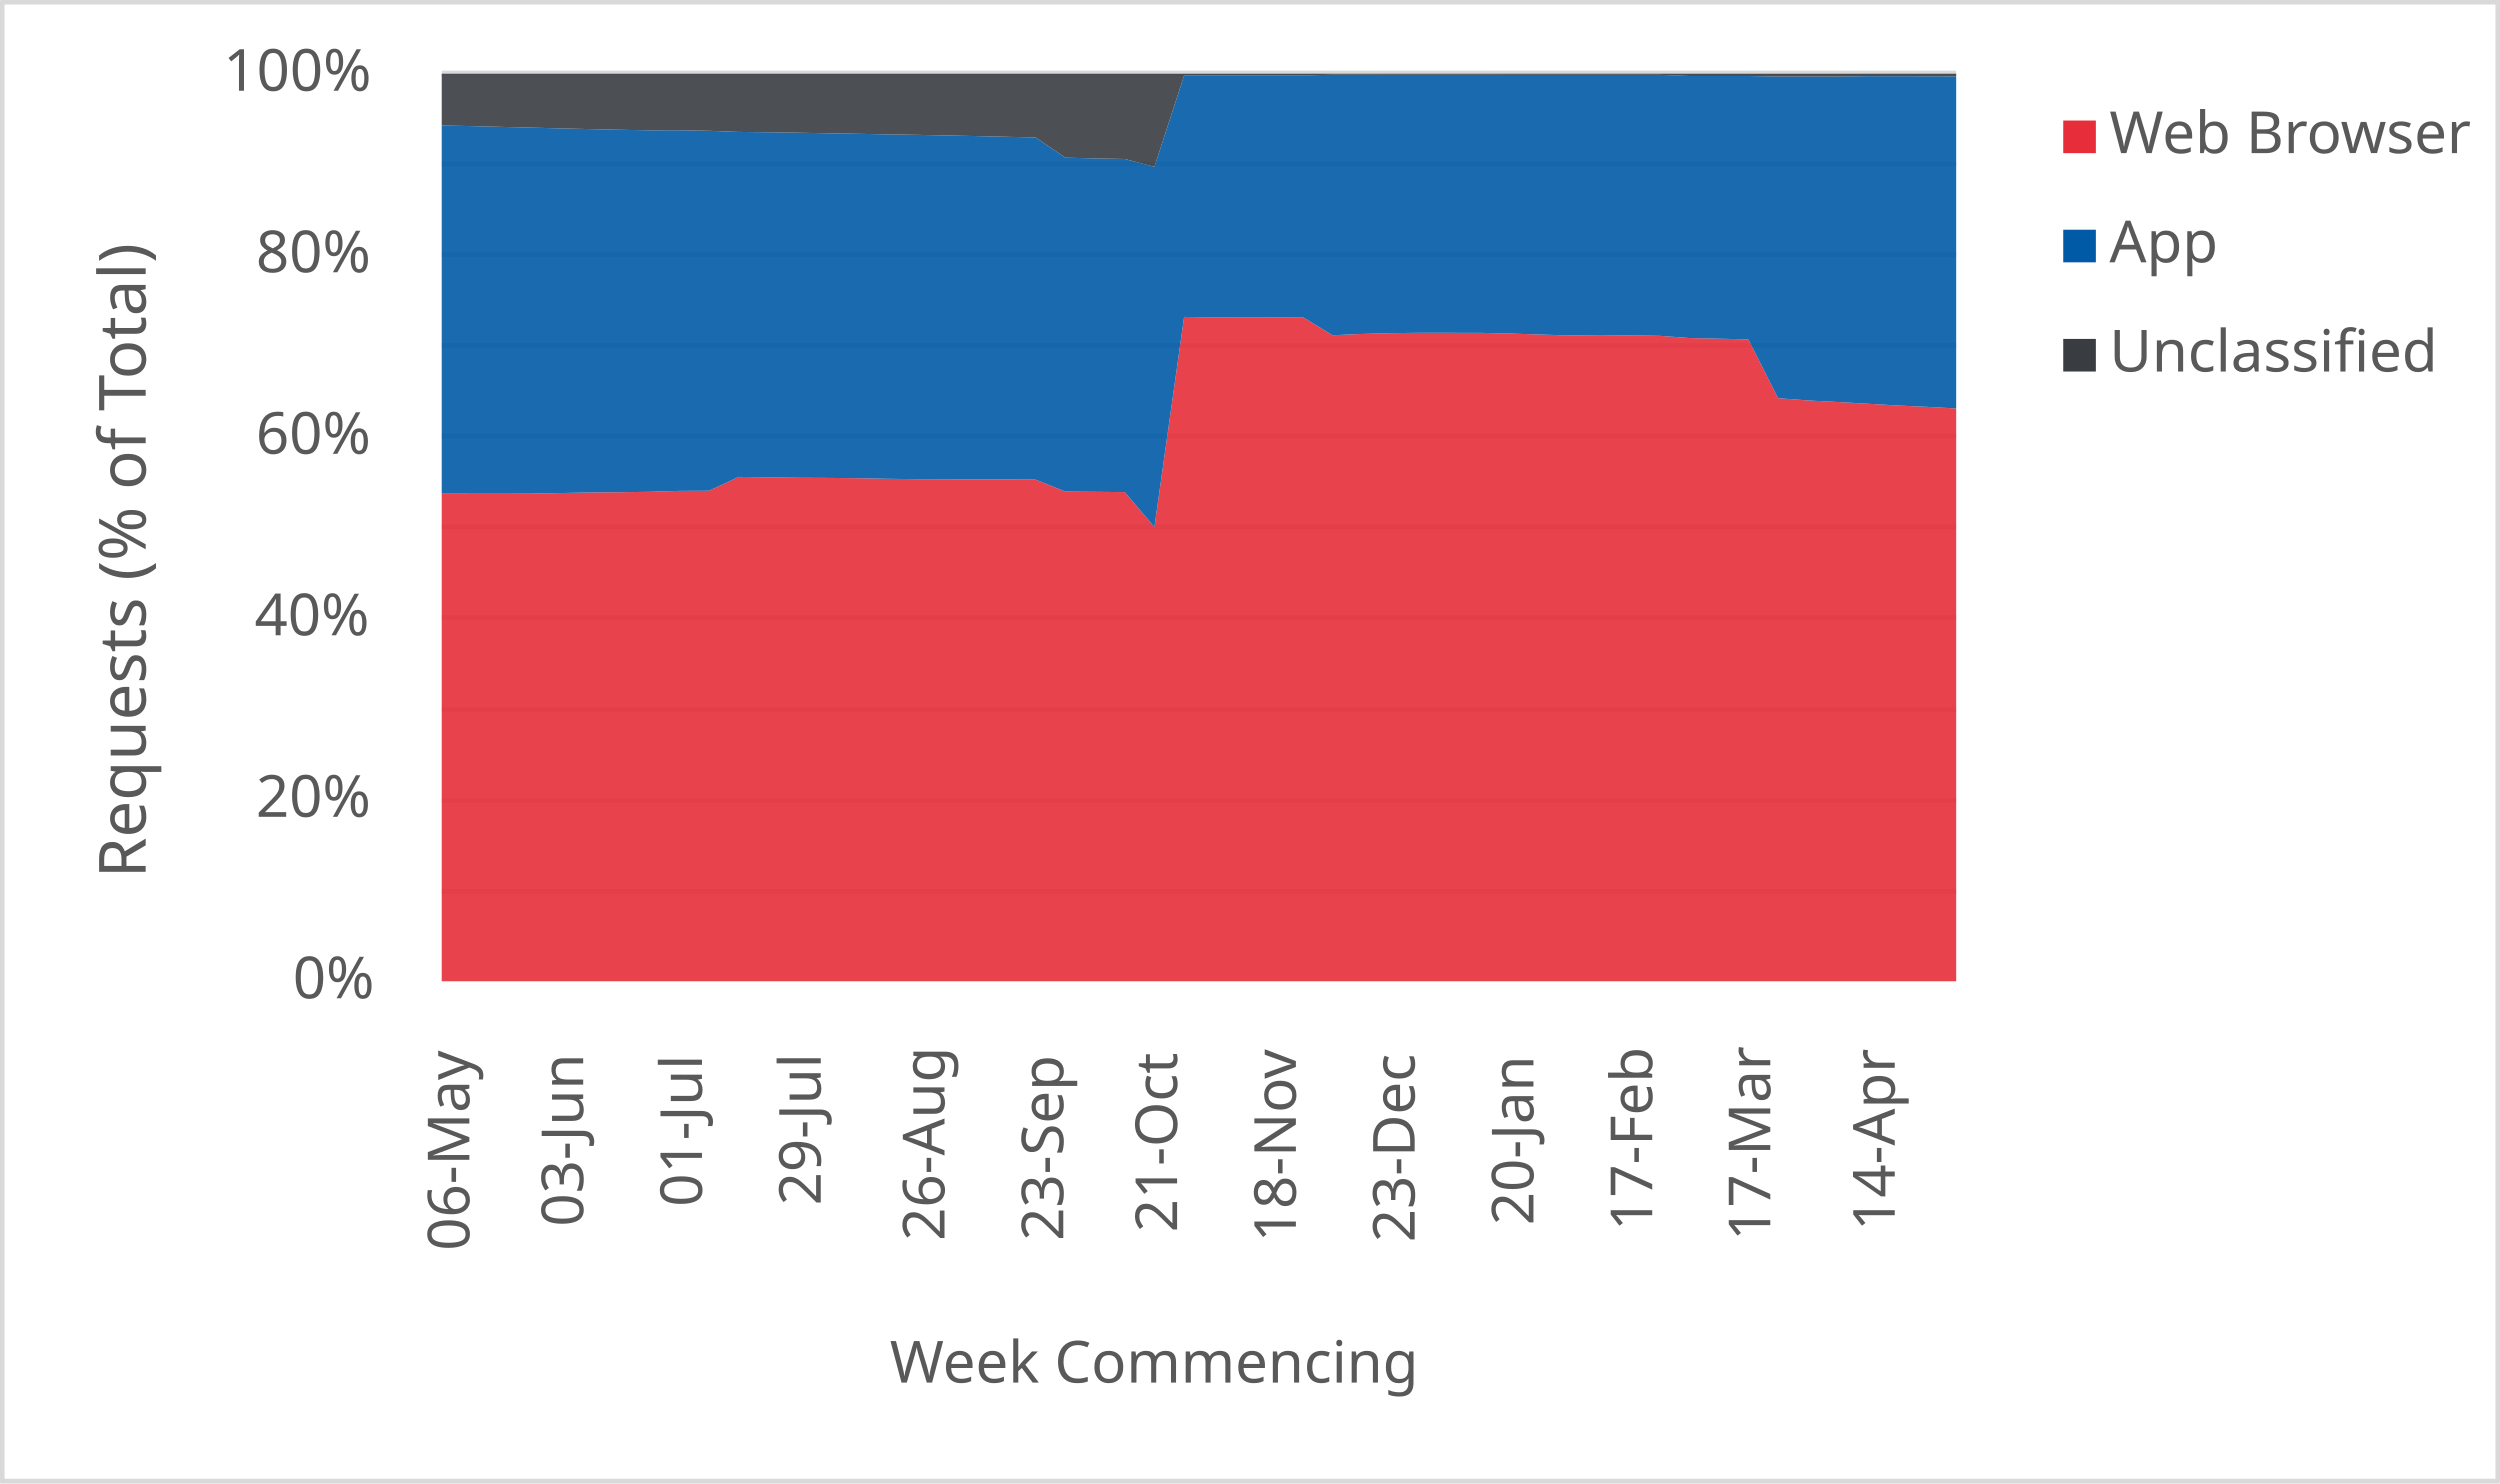
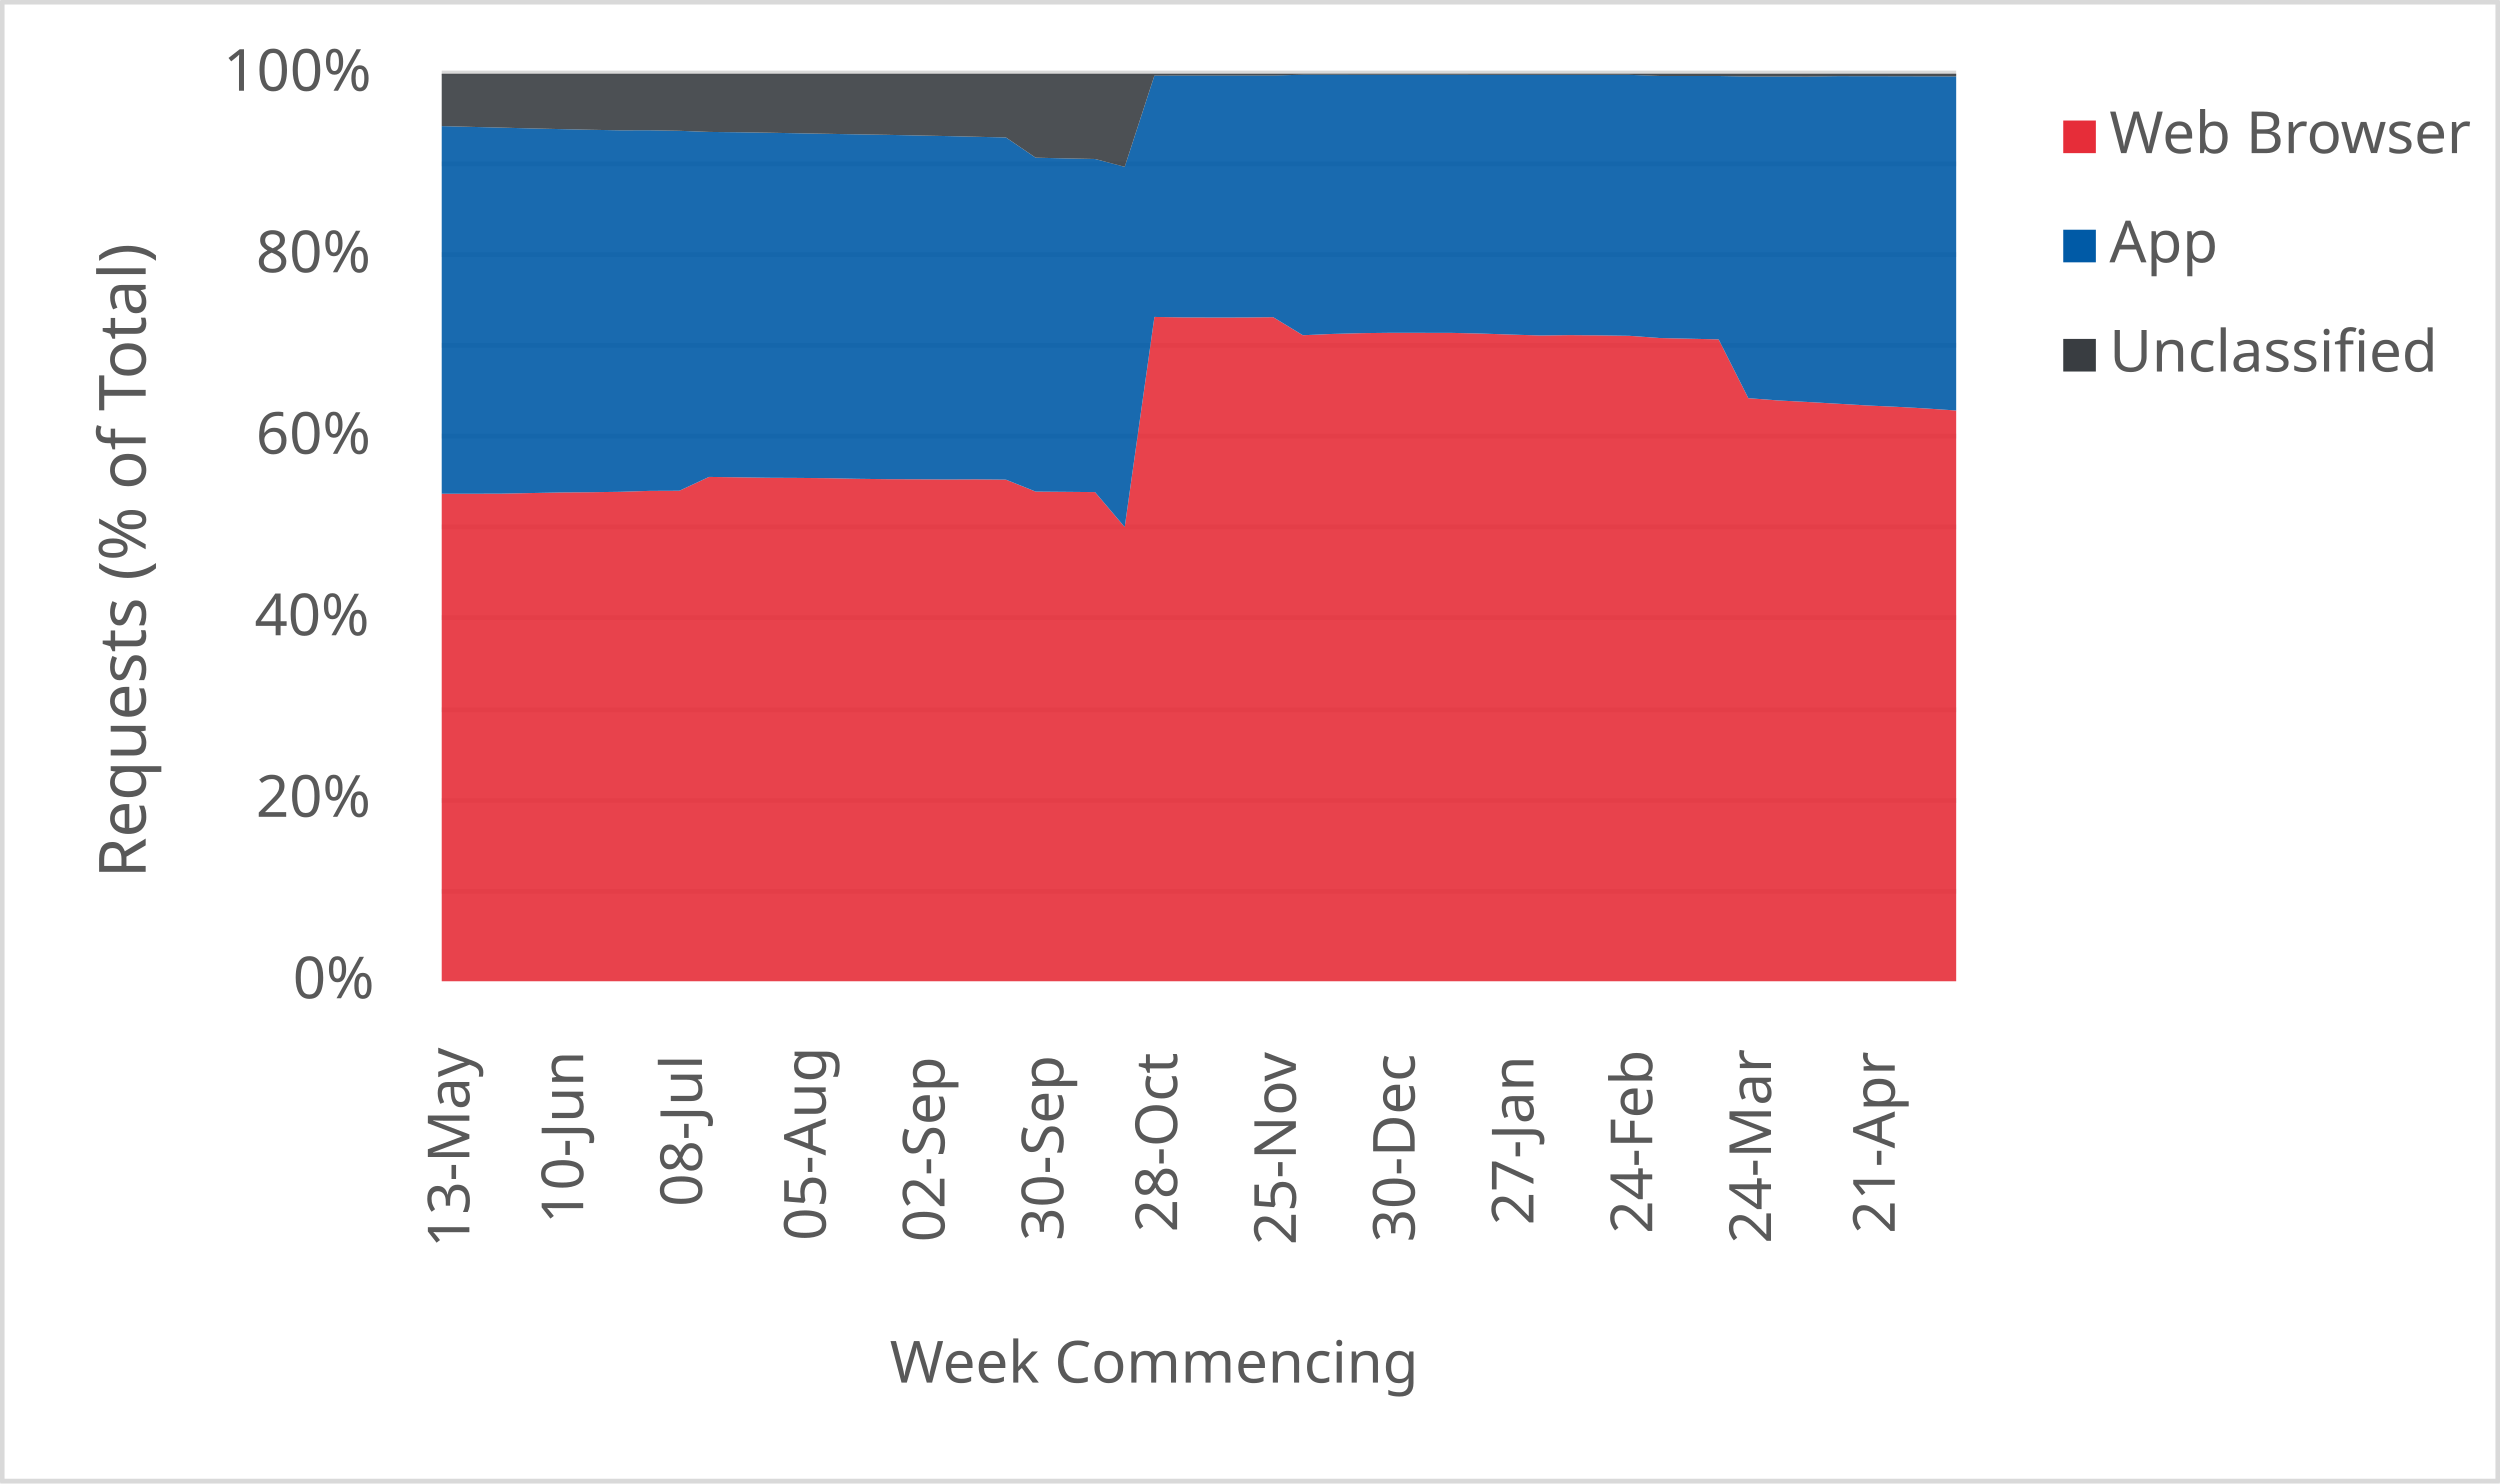
<svg xmlns="http://www.w3.org/2000/svg" width="1763" height="1046" xml:space="preserve" overflow="hidden">
  <defs>
    <clipPath id="clip0">
      <rect x="2917" y="346" width="1763" height="1046" />
    </clipPath>
  </defs>
  <g clip-path="url(#clip0)" transform="translate(-2917 -346)">
    <rect x="2918" y="347" width="1760" height="1043" fill="#FFFFFF" />
    <g>
      <path d="    M3228.5 974.532 4296.5 974.532    M3228.5 910.53 4296.5 910.53    M3228.5 846.528 4296.5 846.528    M3228.5 781.526 4296.5 781.526    M3228.5 717.524 4296.5 717.524    M3228.5 653.522 4296.5 653.522    M3228.5 589.52 4296.5 589.52    M3228.5 525.517 4296.5 525.517    M3228.5 461.515 4296.5 461.515    M3228.5 397.5 4296.5 397.5" stroke="#D9D9D9" stroke-width="3.438" stroke-linejoin="round" stroke-miterlimit="10" fill="none" />
    </g>
    <g>
      <path d="M 1038.5 4296.5 1038.5" stroke="#D9D9D9" stroke-width="3.438" stroke-linejoin="round" stroke-miterlimit="10" fill="none" fill-rule="evenodd" />
    </g>
    <g>
-       <text fill="#595959" font-family="Verdana,sans-serif" font-weight="400" font-size="41" transform="matrix(6.12323e-17 -1 1 6.12323e-17 3248 1228)">06-May</text>
+       <text fill="#595959" font-family="Verdana,sans-serif" font-weight="400" font-size="41" transform="matrix(6.12323e-17 -1 1 6.12323e-17 3248 1226)">13-May</text>
    </g>
    <g>
-       <text fill="#595959" font-family="Verdana,sans-serif" font-weight="400" font-size="41" transform="matrix(6.12323e-17 -1 1 6.12323e-17 3328.265 1211)">03-Jun</text>
+       <text fill="#595959" font-family="Verdana,sans-serif" font-weight="400" font-size="41" transform="matrix(6.12323e-17 -1 1 6.12323e-17 3328.265 1209)">10-Jun</text>
    </g>
    <g>
-       <text fill="#595959" font-family="Verdana,sans-serif" font-weight="400" font-size="41" transform="matrix(6.12323e-17 -1 1 6.12323e-17 3412.029 1197)">01-Jul</text>
+       <text fill="#595959" font-family="Verdana,sans-serif" font-weight="400" font-size="41" transform="matrix(6.12323e-17 -1 1 6.12323e-17 3412.029 1197)">08-Jul</text>
    </g>
    <g>
-       <text fill="#595959" font-family="Verdana,sans-serif" font-weight="400" font-size="41" transform="matrix(6.12323e-17 -1 1 6.12323e-17 3495.794 1196)">29-Jul</text>
+       <text fill="#595959" font-family="Verdana,sans-serif" font-weight="400" font-size="41" transform="matrix(6.12323e-17 -1 1 6.12323e-17 3499.294 1221)">05-Aug</text>
    </g>
    <g>
-       <text fill="#595959" font-family="Verdana,sans-serif" font-weight="400" font-size="41" transform="matrix(6.12323e-17 -1 1 6.12323e-17 3583.059 1221)">26-Aug</text>
+       <text fill="#595959" font-family="Verdana,sans-serif" font-weight="400" font-size="41" transform="matrix(6.12323e-17 -1 1 6.12323e-17 3583.059 1222)">02-Sep</text>
    </g>
    <g>
-       <text fill="#595959" font-family="Verdana,sans-serif" font-weight="400" font-size="41" transform="matrix(6.12323e-17 -1 1 6.12323e-17 3666.824 1221)">23-Sep</text>
+       <text fill="#595959" font-family="Verdana,sans-serif" font-weight="400" font-size="41" transform="matrix(6.12323e-17 -1 1 6.12323e-17 3666.824 1221)">30-Sep</text>
    </g>
    <g>
-       <text fill="#595959" font-family="Verdana,sans-serif" font-weight="400" font-size="41" transform="matrix(6.12323e-17 -1 1 6.12323e-17 3747.088 1215)">21-Oct</text>
+       <text fill="#595959" font-family="Verdana,sans-serif" font-weight="400" font-size="41" transform="matrix(6.12323e-17 -1 1 6.12323e-17 3747.088 1215)">28-Oct</text>
    </g>
    <g>
-       <text fill="#595959" font-family="Verdana,sans-serif" font-weight="400" font-size="41" transform="matrix(6.12323e-17 -1 1 6.12323e-17 3830.853 1222)">18-Nov</text>
+       <text fill="#595959" font-family="Verdana,sans-serif" font-weight="400" font-size="41" transform="matrix(6.12323e-17 -1 1 6.12323e-17 3830.853 1224)">25-Nov</text>
    </g>
    <g>
-       <text fill="#595959" font-family="Verdana,sans-serif" font-weight="400" font-size="41" transform="matrix(6.12323e-17 -1 1 6.12323e-17 3914.618 1222)">23-Dec</text>
+       <text fill="#595959" font-family="Verdana,sans-serif" font-weight="400" font-size="41" transform="matrix(6.12323e-17 -1 1 6.12323e-17 3914.618 1222)">30-Dec</text>
    </g>
    <g>
-       <text fill="#595959" font-family="Verdana,sans-serif" font-weight="400" font-size="41" transform="matrix(6.12323e-17 -1 1 6.12323e-17 3998.382 1210)">20-Jan</text>
+       <text fill="#595959" font-family="Verdana,sans-serif" font-weight="400" font-size="41" transform="matrix(6.12323e-17 -1 1 6.12323e-17 3998.382 1210)">27-Jan</text>
    </g>
    <g>
-       <text fill="#595959" font-family="Verdana,sans-serif" font-weight="400" font-size="41" transform="matrix(6.12323e-17 -1 1 6.12323e-17 4082.147 1214)">17-Feb</text>
+       <text fill="#595959" font-family="Verdana,sans-serif" font-weight="400" font-size="41" transform="matrix(6.12323e-17 -1 1 6.12323e-17 4082.147 1216)">24-Feb</text>
    </g>
    <g>
-       <text fill="#595959" font-family="Verdana,sans-serif" font-weight="400" font-size="41" transform="matrix(6.12323e-17 -1 1 6.12323e-17 4165.412 1221)">17-Mar</text>
+       <text fill="#595959" font-family="Verdana,sans-serif" font-weight="400" font-size="41" transform="matrix(6.12323e-17 -1 1 6.12323e-17 4165.912 1223)">24-Mar</text>
    </g>
    <g>
-       <text fill="#595959" font-family="Verdana,sans-serif" font-weight="400" font-size="41" transform="matrix(6.12323e-17 -1 1 6.12323e-17 4253.176 1214)">14-Apr</text>
+       <text fill="#595959" font-family="Verdana,sans-serif" font-weight="400" font-size="41" transform="matrix(6.12323e-17 -1 1 6.12323e-17 4253.176 1216)">21-Apr</text>
    </g>
    <g>
      <text fill="#595959" font-family="Verdana,sans-serif" font-weight="400" font-size="41" transform="matrix(1 0 0 1 3123.5 1050)">0%</text>
    </g>
    <g>
      <text fill="#595959" font-family="Verdana,sans-serif" font-weight="400" font-size="41" transform="matrix(1 0 0 1 3097.5 922)">20%</text>
    </g>
    <g>
      <text fill="#595959" font-family="Verdana,sans-serif" font-weight="400" font-size="41" transform="matrix(1 0 0 1 3096.5 794)">40%</text>
    </g>
    <g>
      <text fill="#595959" font-family="Verdana,sans-serif" font-weight="400" font-size="41" transform="matrix(1 0 0 1 3097.5 666)">60%</text>
    </g>
    <g>
      <text fill="#595959" font-family="Verdana,sans-serif" font-weight="400" font-size="41" transform="matrix(1 0 0 1 3097.5 538)">80%</text>
    </g>
    <g>
      <text fill="#595959" font-family="Verdana,sans-serif" font-weight="400" font-size="41" transform="matrix(1 0 0 1 3074.5 410)">100%</text>
    </g>
    <g>
      <text fill="#595959" font-family="Verdana,sans-serif" font-weight="400" font-size="41" transform="matrix(1 0 0 1 3544.5 1321)">Week Commencing</text>
    </g>
    <g>
      <text fill="#595959" font-family="Verdana,sans-serif" font-weight="400" font-size="46" transform="matrix(6.12323e-17 -1 1 6.12323e-17 3019.73 965.25)">Requests (% of Total)</text>
    </g>
    <rect x="2918.5" y="347.5" width="1760" height="1043" stroke="#D9D9D9" stroke-width="3.438" stroke-linejoin="round" stroke-miterlimit="10" fill="none" />
    <g>
-       <path d="M3228.5 1038 3249.441 1038 3270.382 1038 3291.324 1038 3312.265 1038 3333.206 1038 3354.147 1038 3375.088 1038 3396.029 1038 3416.971 1038 3437.912 1038 3458.853 1038 3479.794 1038 3500.735 1038 3521.676 1038 3542.618 1038 3563.559 1038 3584.5 1038 3605.441 1038 3626.382 1038 3647.324 1038 3668.265 1038 3689.206 1038 3710.147 1038 3731.088 1038 3752.029 1038 3772.971 1038 3793.912 1038 3814.853 1038 3835.794 1038 3856.735 1038 3877.676 1038 3898.618 1038 3919.559 1038 3940.5 1038 3961.441 1038 3982.382 1038 4003.324 1038 4024.265 1038 4045.206 1038 4066.147 1038 4087.088 1038 4108.029 1038 4128.971 1038 4149.912 1038 4170.853 1038 4191.794 1038 4212.735 1038 4233.676 1038 4254.618 1038 4275.559 1038 4296.5 1038 4296.5 634.074 4275.559 632.895 4254.618 631.936 4233.676 630.694 4212.735 629.505 4191.794 628.388 4170.853 626.788 4149.912 585.33 4128.971 584.842 4108.029 584.37 4087.088 582.815 4066.147 582.518 4045.206 582.334 4024.265 582.594 4003.324 581.93 3982.382 581.225 3961.441 580.742 3940.5 580.71 3919.559 580.674 3898.618 580.928 3877.676 581.487 3856.735 582.406 3835.794 569.683 3814.853 569.891 3793.912 569.93 3772.971 569.835 3752.029 569.504 3731.088 717.662 3710.147 693.029 3689.206 692.837 3668.265 692.657 3647.324 684.246 3626.382 684.034 3605.441 684.136 3584.5 683.981 3563.559 683.917 3542.618 683.651 3521.676 683.225 3500.735 683.02 3479.794 682.915 3458.853 682.602 3437.912 682.323 3416.971 692.068 3396.029 692.162 3375.088 692.82 3354.147 693.118 3333.206 693.28 3312.265 693.702 3291.324 694.124 3270.382 694.182 3249.441 694.164 3228.5 694.113 3228.5 1038Z" fill="#e62d39" opacity="0.9" />
+       <path d="M3228.5 1038 3249.441 1038 3270.382 1038 3291.324 1038 3312.265 1038 3333.206 1038 3354.147 1038 3375.088 1038 3396.029 1038 3416.971 1038 3437.912 1038 3458.853 1038 3479.794 1038 3500.735 1038 3521.676 1038 3542.618 1038 3563.559 1038 3584.5 1038 3605.441 1038 3626.382 1038 3647.324 1038 3668.265 1038 3689.206 1038 3710.147 1038 3731.088 1038 3752.029 1038 3772.971 1038 3793.912 1038 3814.853 1038 3835.794 1038 3856.735 1038 3877.676 1038 3898.618 1038 3919.559 1038 3940.5 1038 3961.441 1038 3982.382 1038 4003.324 1038 4024.265 1038 4045.206 1038 4066.147 1038 4087.088 1038 4108.029 1038 4128.971 1038 4149.912 1038 4170.853 1038 4191.794 1038 4212.735 1038 4233.676 1038 4254.618 1038 4275.559 1038 4296.5 1038 4296.5 635.473 4275.559 634.074 4254.618 632.895 4233.676 631.936 4212.735 630.694 4191.794 629.505 4170.853 628.388 4149.912 626.788 4128.971 585.33 4108.029 584.842 4087.088 584.37 4066.147 582.815 4045.206 582.518 4024.265 582.334 4003.324 582.594 3982.382 581.93 3961.441 581.225 3940.5 580.742 3919.559 580.71 3898.618 580.674 3877.676 580.928 3856.735 581.487 3835.794 582.406 3814.853 569.683 3793.912 569.891 3772.971 569.93 3752.029 569.835 3731.088 569.504 3710.147 717.662 3689.206 693.029 3668.265 692.837 3647.324 692.657 3626.382 684.246 3605.441 684.034 3584.5 684.136 3563.559 683.981 3542.618 683.917 3521.676 683.651 3500.735 683.225 3479.794 683.02 3458.853 682.915 3437.912 682.602 3416.971 682.323 3396.029 692.068 3375.088 692.162 3354.147 692.82 3333.206 693.118 3312.265 693.28 3291.324 693.702 3270.382 694.124 3249.441 694.182 3228.5 694.164 3228.5 1038Z" fill="#e62d39" opacity="0.9" />
    </g>
    <g>
-       <path d="M3228.5 694.113 3249.441 694.164 3270.382 694.182 3291.324 694.124 3312.265 693.702 3333.206 693.28 3354.147 693.118 3375.088 692.82 3396.029 692.162 3416.971 692.068 3437.912 682.323 3458.853 682.602 3479.794 682.915 3500.735 683.02 3521.676 683.225 3542.618 683.651 3563.559 683.917 3584.5 683.981 3605.441 684.136 3626.382 684.034 3647.324 684.246 3668.265 692.657 3689.206 692.837 3710.147 693.029 3731.088 717.662 3752.029 569.504 3772.971 569.835 3793.912 569.93 3814.853 569.891 3835.794 569.683 3856.735 582.406 3877.676 581.487 3898.618 580.928 3919.559 580.674 3940.5 580.71 3961.441 580.742 3982.382 581.225 4003.324 581.93 4024.265 582.594 4045.206 582.334 4066.147 582.518 4087.088 582.815 4108.029 584.37 4128.971 584.842 4149.912 585.33 4170.853 626.788 4191.794 628.388 4212.735 629.505 4233.676 630.694 4254.618 631.936 4275.559 632.895 4296.5 634.074 4296.5 399.831 4275.559 399.774 4254.618 399.725 4233.676 399.705 4212.735 400.004 4191.794 399.96 4170.853 399.991 4149.912 399.584 4128.971 399.605 4108.029 399.583 4087.088 398.769 4066.147 398.749 4045.206 398.751 4024.265 398.747 4003.324 398.741 3982.382 398.738 3961.441 398.707 3940.5 398.709 3919.559 398.701 3898.618 398.685 3877.676 398.671 3856.735 398.675 3835.794 399.272 3814.853 399.263 3793.912 399.274 3772.971 399.281 3752.029 399.299 3731.088 463.651 3710.147 458.12 3689.206 457.691 3668.265 457.192 3647.324 442.937 3626.382 442.456 3605.441 441.952 3584.5 441.534 3563.559 441.086 3542.618 440.751 3521.676 440.359 3500.735 439.992 3479.794 439.588 3458.853 439.271 3437.912 439.035 3416.971 438.239 3396.029 437.866 3375.088 437.904 3354.147 437.508 3333.206 437.043 3312.265 436.556 3291.324 435.99 3270.382 435.475 3249.441 434.924 3228.5 434.509 3228.5 694.113Z" fill="#005aa6" opacity="0.9" />
+       <path d="M3228.5 694.164 3249.441 694.182 3270.382 694.124 3291.324 693.702 3312.265 693.28 3333.206 693.118 3354.147 692.82 3375.088 692.162 3396.029 692.068 3416.971 682.323 3437.912 682.602 3458.853 682.915 3479.794 683.02 3500.735 683.225 3521.676 683.651 3542.618 683.917 3563.559 683.981 3584.5 684.136 3605.441 684.034 3626.382 684.246 3647.324 692.657 3668.265 692.837 3689.206 693.029 3710.147 717.662 3731.088 569.504 3752.029 569.835 3772.971 569.93 3793.912 569.891 3814.853 569.683 3835.794 582.406 3856.735 581.487 3877.676 580.928 3898.618 580.674 3919.559 580.71 3940.5 580.742 3961.441 581.225 3982.382 581.93 4003.324 582.594 4024.265 582.334 4045.206 582.518 4066.147 582.815 4087.088 584.37 4108.029 584.842 4128.971 585.33 4149.912 626.788 4170.853 628.388 4191.794 629.505 4212.735 630.694 4233.676 631.936 4254.618 632.895 4275.559 634.074 4296.5 635.473 4296.5 399.88 4275.559 399.831 4254.618 399.774 4233.676 399.725 4212.735 399.705 4191.794 400.004 4170.853 399.96 4149.912 399.991 4128.971 399.584 4108.029 399.605 4087.088 399.583 4066.147 398.769 4045.206 398.749 4024.265 398.751 4003.324 398.747 3982.382 398.741 3961.441 398.738 3940.5 398.707 3919.559 398.709 3898.618 398.701 3877.676 398.685 3856.735 398.671 3835.794 398.675 3814.853 399.272 3793.912 399.263 3772.971 399.274 3752.029 399.281 3731.088 399.299 3710.147 463.651 3689.206 458.12 3668.265 457.691 3647.324 457.192 3626.382 442.937 3605.441 442.456 3584.5 441.952 3563.559 441.534 3542.618 441.086 3521.676 440.751 3500.735 440.359 3479.794 439.992 3458.853 439.588 3437.912 439.271 3416.971 439.035 3396.029 438.239 3375.088 437.866 3354.147 437.904 3333.206 437.508 3312.265 437.043 3291.324 436.556 3270.382 435.99 3249.441 435.475 3228.5 434.924 3228.5 694.164Z" fill="#005aa6" opacity="0.9" />
    </g>
    <g>
-       <path d="M3228.5 434.509 3249.441 434.924 3270.382 435.475 3291.324 435.99 3312.265 436.556 3333.206 437.043 3354.147 437.508 3375.088 437.904 3396.029 437.866 3416.971 438.239 3437.912 439.035 3458.853 439.271 3479.794 439.588 3500.735 439.992 3521.676 440.359 3542.618 440.751 3563.559 441.086 3584.5 441.534 3605.441 441.952 3626.382 442.456 3647.324 442.937 3668.265 457.192 3689.206 457.691 3710.147 458.12 3731.088 463.651 3752.029 399.299 3772.971 399.281 3793.912 399.274 3814.853 399.263 3835.794 399.272 3856.735 398.675 3877.676 398.671 3898.618 398.685 3919.559 398.701 3940.5 398.709 3961.441 398.707 3982.382 398.738 4003.324 398.741 4024.265 398.747 4045.206 398.751 4066.147 398.749 4087.088 398.769 4108.029 399.583 4128.971 399.605 4149.912 399.584 4170.853 399.991 4191.794 399.96 4212.735 400.004 4233.676 399.705 4254.618 399.725 4275.559 399.774 4296.5 399.831 4296.5 398 4275.559 398 4254.618 398 4233.676 398 4212.735 398 4191.794 398 4170.853 398 4149.912 398 4128.971 398 4108.029 398 4087.088 398 4066.147 398 4045.206 398 4024.265 398 4003.324 398 3982.382 398 3961.441 398 3940.5 398 3919.559 398 3898.618 398 3877.676 398 3856.735 398 3835.794 398 3814.853 398 3793.912 398 3772.971 398 3752.029 398 3731.088 398 3710.147 398 3689.206 398 3668.265 398 3647.324 398 3626.382 398 3605.441 398 3584.5 398 3563.559 398 3542.618 398 3521.676 398 3500.735 398 3479.794 398 3458.853 398 3437.912 398 3416.971 398 3396.029 398 3375.088 398 3354.147 398 3333.206 398 3312.265 398 3291.324 398 3270.382 398 3249.441 398 3228.5 398 3228.5 434.509Z" fill="#393d41" opacity="0.9" />
+       <path d="M3228.5 434.924 3249.441 435.475 3270.382 435.99 3291.324 436.556 3312.265 437.043 3333.206 437.508 3354.147 437.904 3375.088 437.866 3396.029 438.239 3416.971 439.035 3437.912 439.271 3458.853 439.588 3479.794 439.992 3500.735 440.359 3521.676 440.751 3542.618 441.086 3563.559 441.534 3584.5 441.952 3605.441 442.456 3626.382 442.937 3647.324 457.192 3668.265 457.691 3689.206 458.12 3710.147 463.651 3731.088 399.299 3752.029 399.281 3772.971 399.274 3793.912 399.263 3814.853 399.272 3835.794 398.675 3856.735 398.671 3877.676 398.685 3898.618 398.701 3919.559 398.709 3940.5 398.707 3961.441 398.738 3982.382 398.741 4003.324 398.747 4024.265 398.751 4045.206 398.749 4066.147 398.769 4087.088 399.583 4108.029 399.605 4128.971 399.584 4149.912 399.991 4170.853 399.96 4191.794 400.004 4212.735 399.705 4233.676 399.725 4254.618 399.774 4275.559 399.831 4296.5 399.88 4296.5 398 4275.559 398 4254.618 398 4233.676 398 4212.735 398 4191.794 398 4170.853 398 4149.912 398 4128.971 398 4108.029 398 4087.088 398 4066.147 398 4045.206 398 4024.265 398 4003.324 398 3982.382 398 3961.441 398 3940.5 398 3919.559 398 3898.618 398 3877.676 398 3856.735 398 3835.794 398 3814.853 398 3793.912 398 3772.971 398 3752.029 398 3731.088 398 3710.147 398 3689.206 398 3668.265 398 3647.324 398 3626.382 398 3605.441 398 3584.5 398 3563.559 398 3542.618 398 3521.676 398 3500.735 398 3479.794 398 3458.853 398 3437.912 398 3416.971 398 3396.029 398 3375.088 398 3354.147 398 3333.206 398 3312.265 398 3291.324 398 3270.382 398 3249.441 398 3228.5 398 3228.5 434.924Z" fill="#393d41" opacity="0.9" />
    </g>
    <g>
      <rect x="4372" y="431" width="23" height="23" fill="#e62d39" />
    </g>
    <g>
      <text fill="#595959" font-family="Verdana,sans-serif" font-weight="400" font-size="41" transform="matrix(1 0 0 1 4404.56 454)">Web Browser</text>
    </g>
    <g>
      <rect x="4372" y="508" width="23" height="23" fill="#005aa6" />
    </g>
    <g>
      <text fill="#595959" font-family="Verdana,sans-serif" font-weight="400" font-size="41" transform="matrix(1 0 0 1 4404.56 531)">App</text>
    </g>
    <g>
      <rect x="4372" y="585" width="23" height="23" fill="#393d41" />
    </g>
    <g>
      <text fill="#595959" font-family="Verdana,sans-serif" font-weight="400" font-size="41" transform="matrix(1 0 0 1 4404.56 608)">Unclassified</text>
    </g>
  </g>
</svg>
